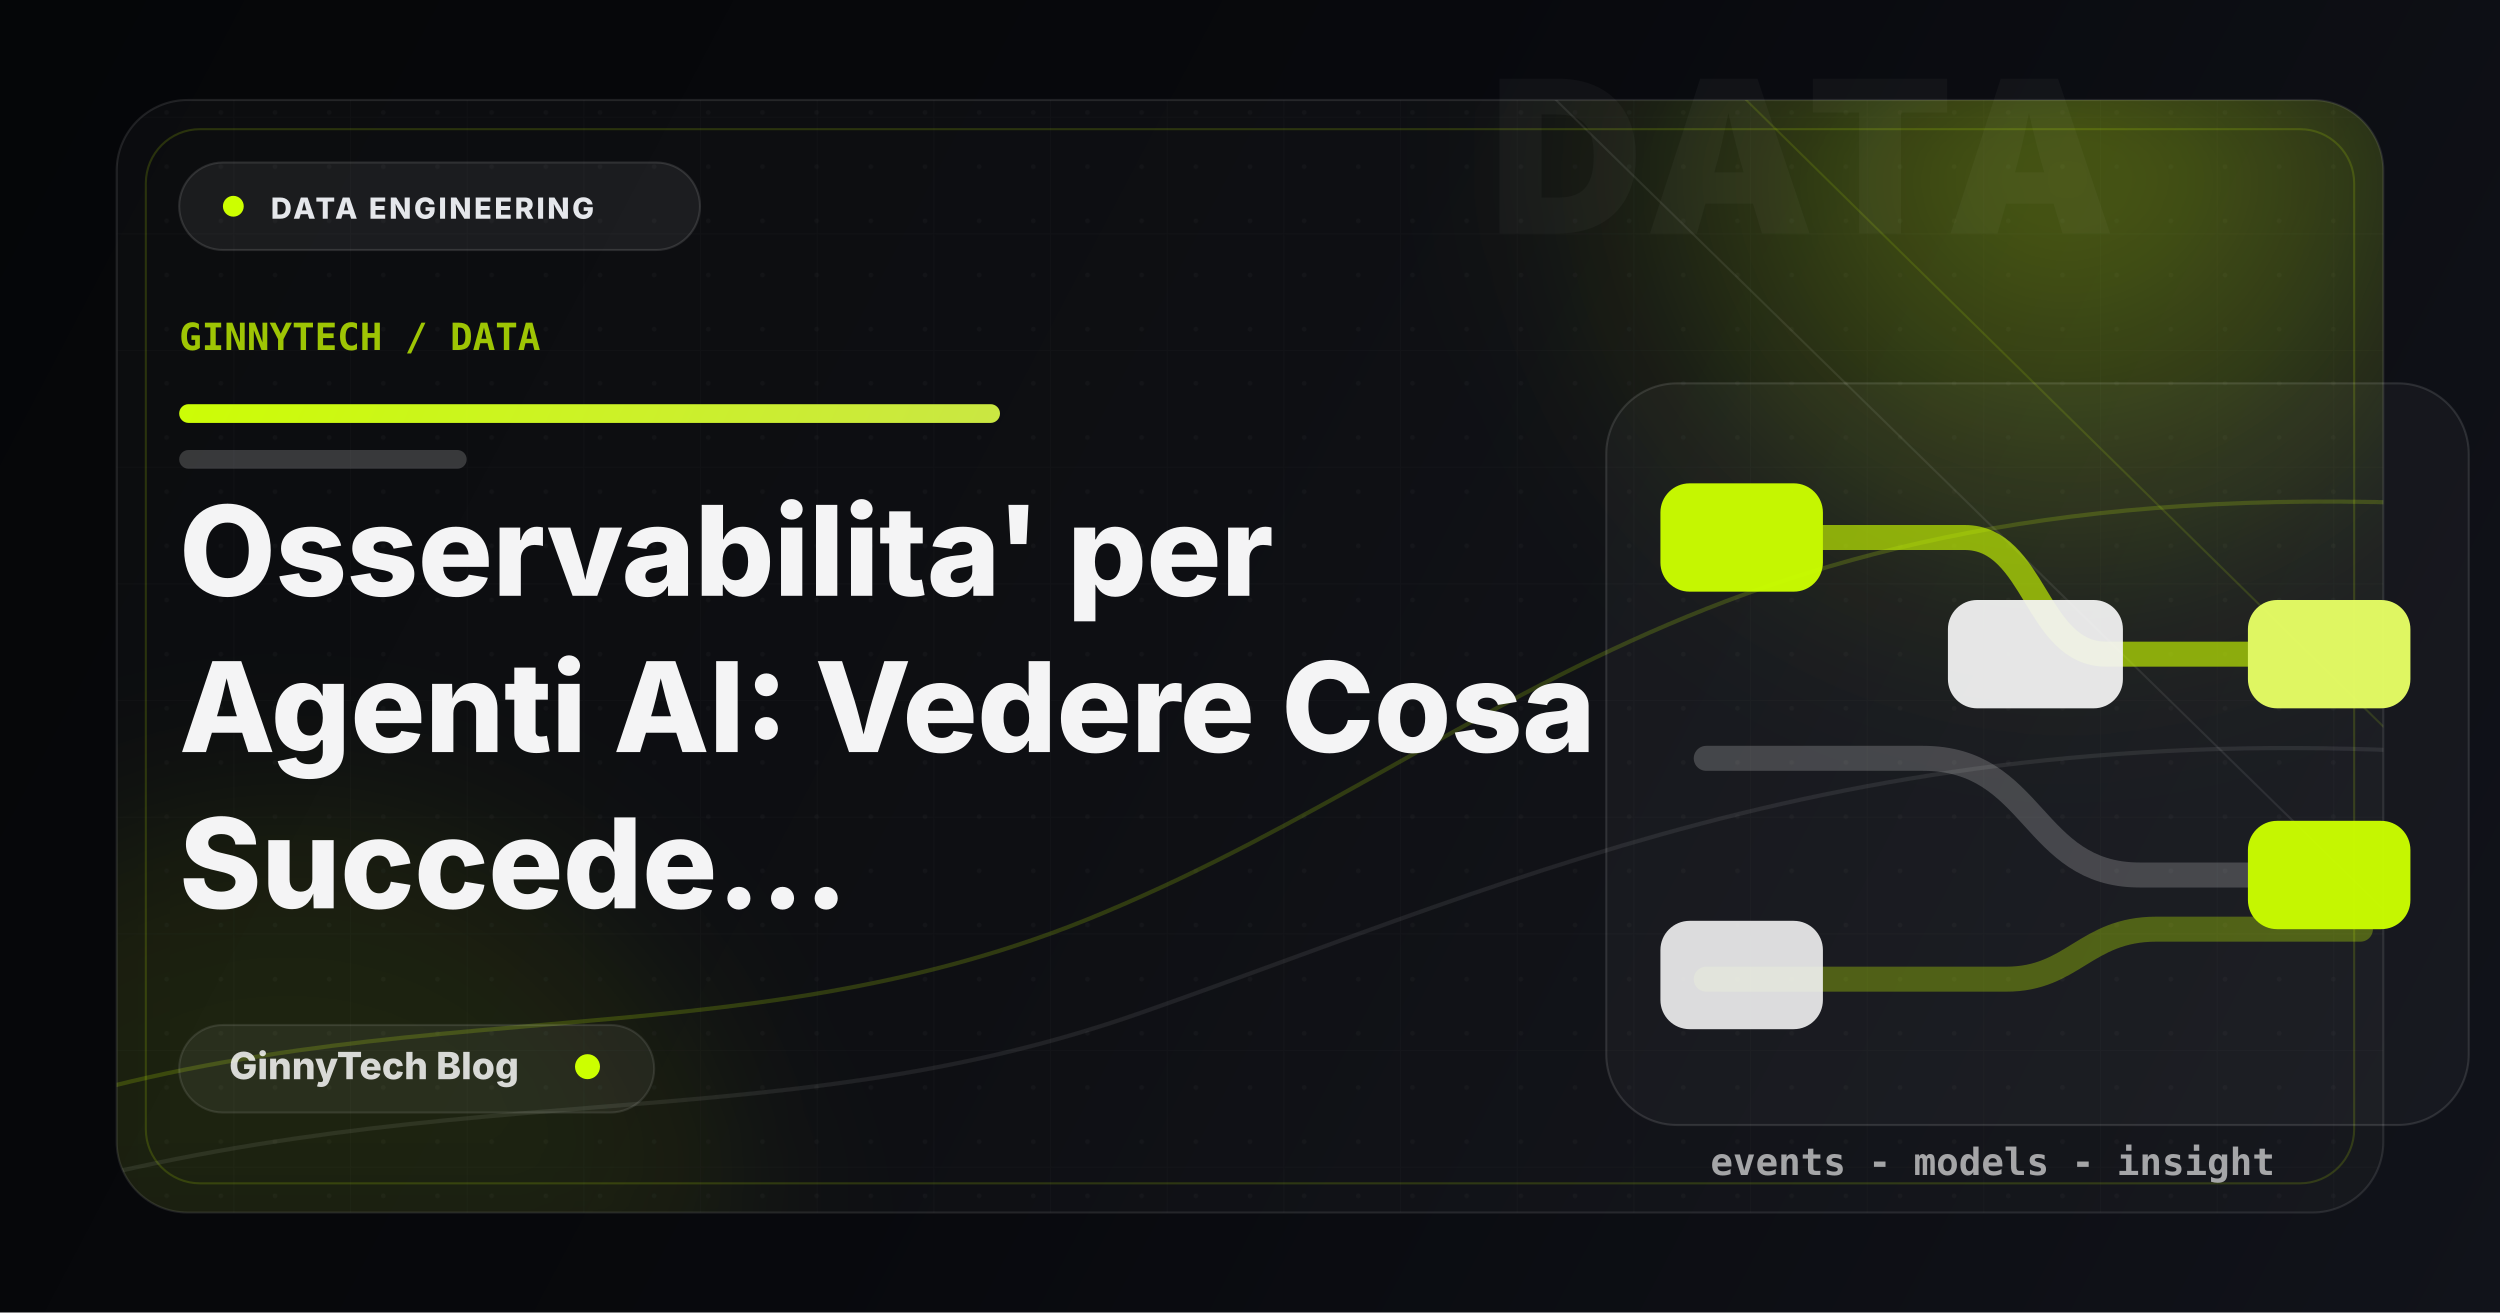
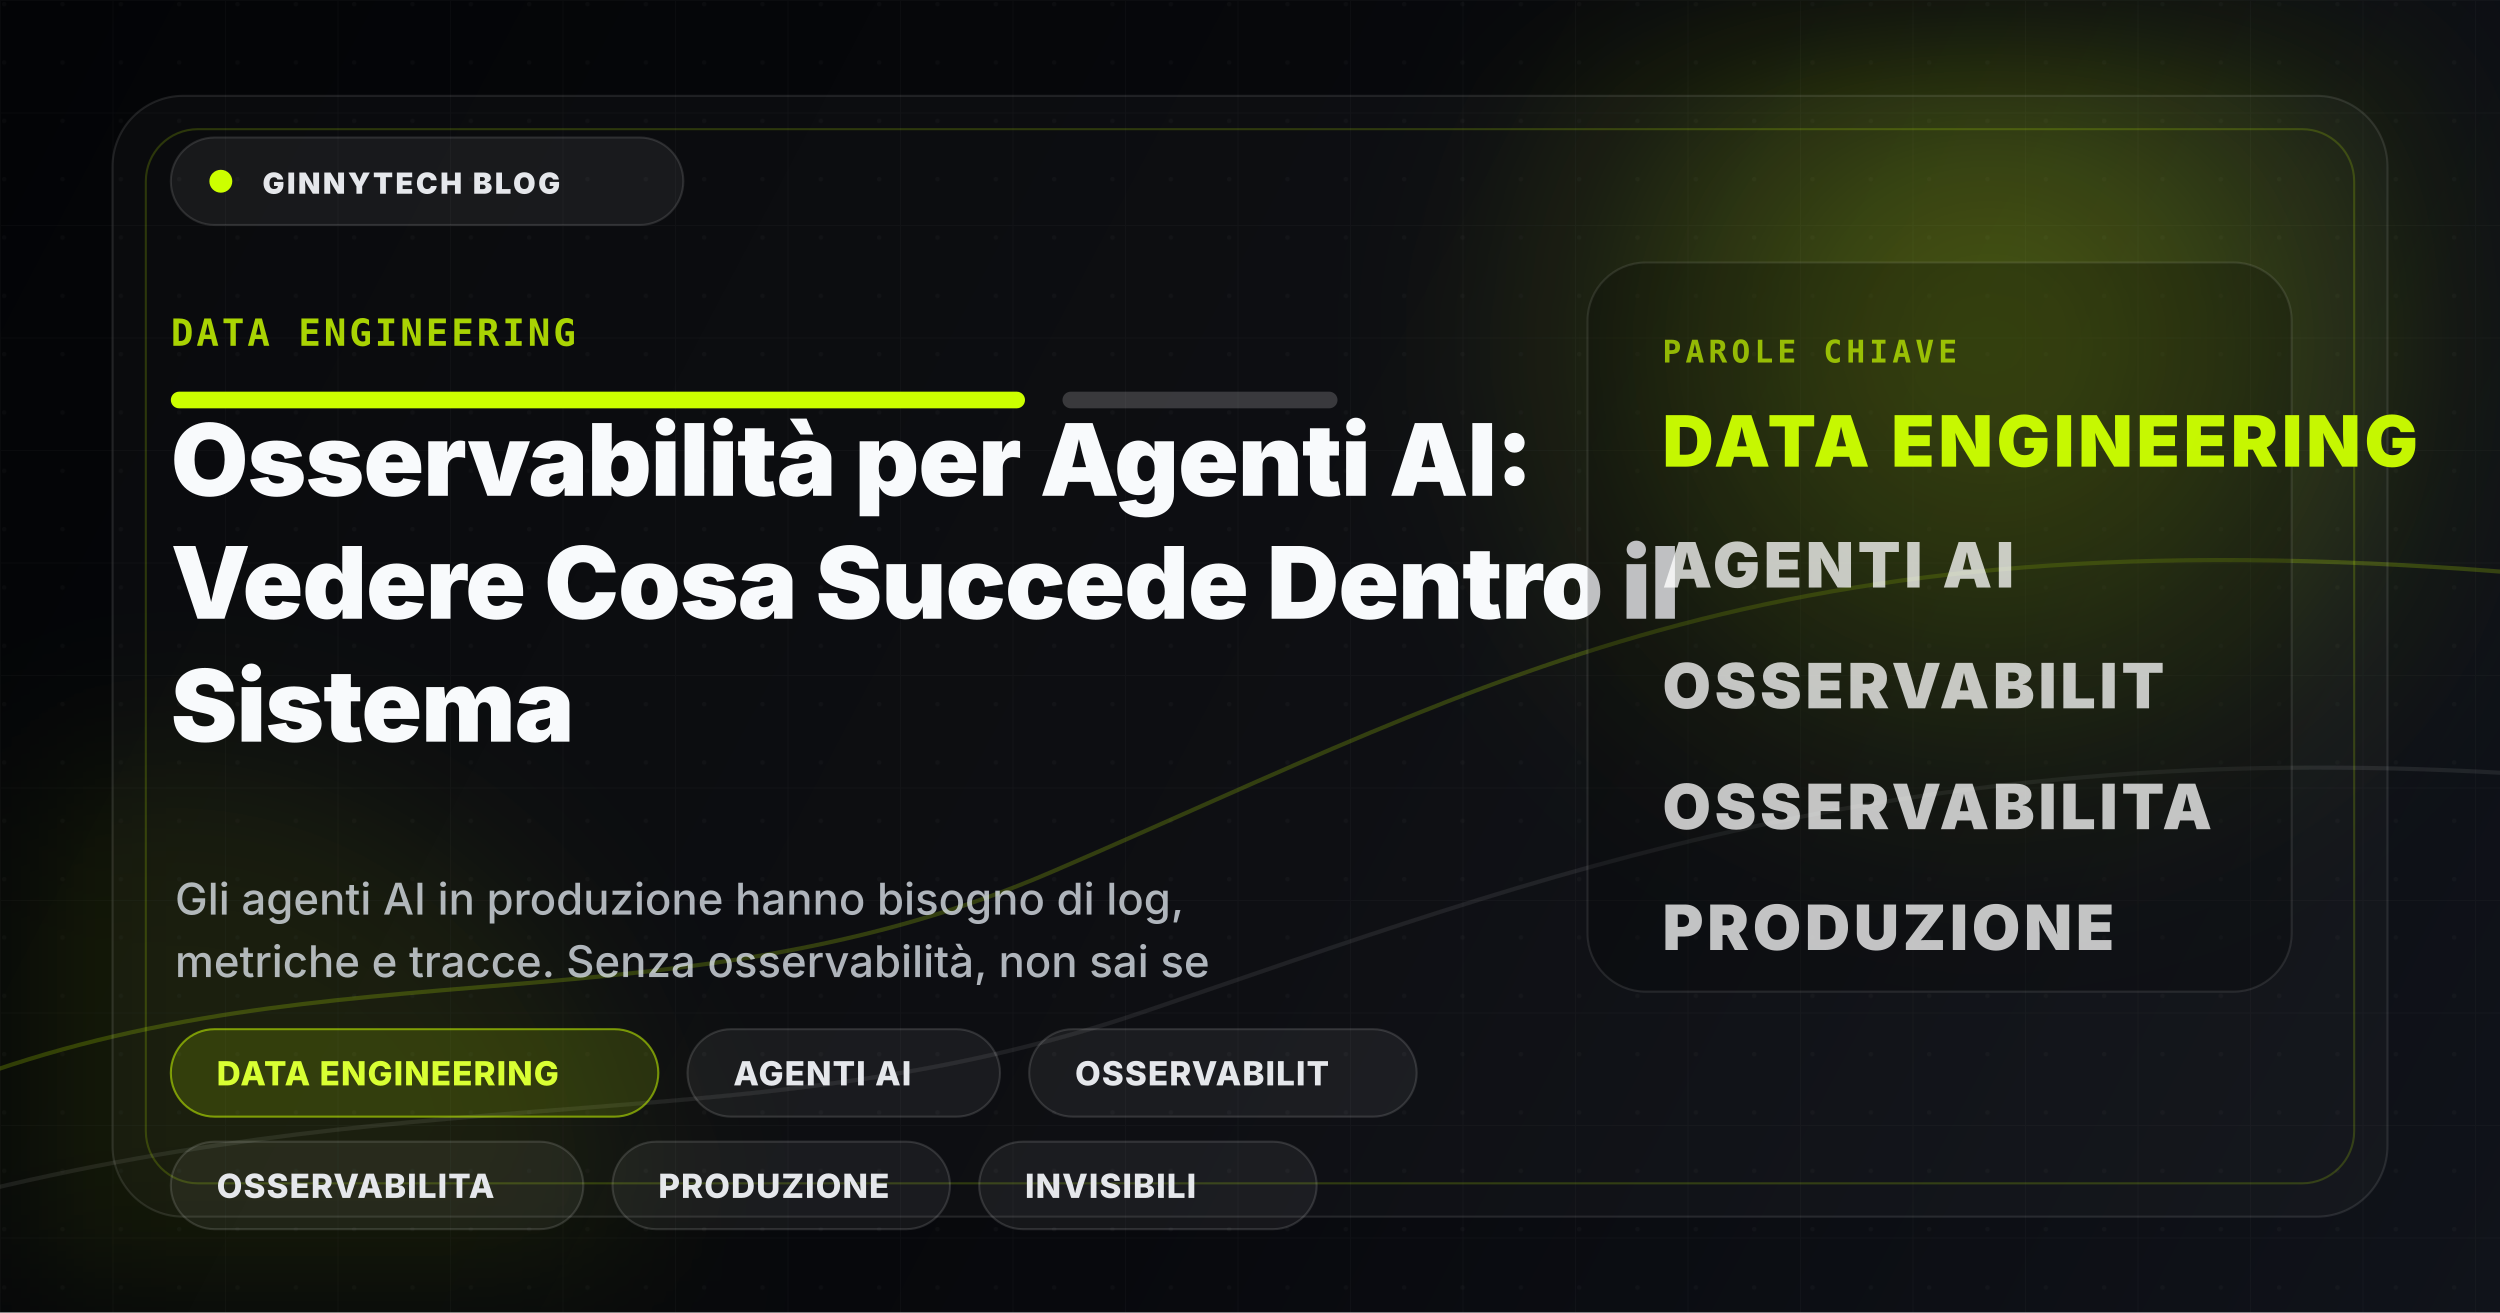
- <svg xmlns="http://www.w3.org/2000/svg" width="1200" height="630" viewBox="0 0 1200 630" fill="none">
+ <svg xmlns="http://www.w3.org/2000/svg" width="1200" height="630" viewBox="0 0 1200 630" fill="none" role="img" aria-label="Copertina articolo GinnyTech: Osservabilità per Agenti AI: Vedere Cosa Succede Dentro il Sistema">
  <defs>
    <linearGradient id="bg" x1="0" y1="0" x2="1200" y2="630" gradientUnits="userSpaceOnUse">
-       <stop offset="0" stop-color="#050608" />
-       <stop offset="0.46" stop-color="#08090d" />
-       <stop offset="1" stop-color="#11131a" />
+       <stop offset="0" stop-color="#030406" />
+       <stop offset="0.55" stop-color="#08090d" />
+       <stop offset="1" stop-color="#10131a" />
    </linearGradient>
-     <linearGradient id="lime" x1="96" y1="100" x2="1060" y2="548" gradientUnits="userSpaceOnUse">
-       <stop offset="0" stop-color="#ccff00" stop-opacity="1" />
-       <stop offset="0.52" stop-color="#e7ff65" stop-opacity="0.86" />
-       <stop offset="1" stop-color="#b3e600" stop-opacity="0.9" />
-     </linearGradient>
-     <radialGradient id="glow" cx="50%" cy="50%" r="50%">
-       <stop offset="0" stop-color="#ccff00" stop-opacity="0.35" />
+     <radialGradient id="limeGlow" cx="50%" cy="50%" r="50%">
+       <stop offset="0" stop-color="#ccff00" stop-opacity="0.34" />
      <stop offset="1" stop-color="#ccff00" stop-opacity="0" />
    </radialGradient>
-     <filter id="softBlur" x="-40%" y="-40%" width="180%" height="180%">
+     <pattern id="grid" width="54" height="54" patternUnits="userSpaceOnUse">
+       <path d="M54 0H0V54" stroke="rgba(255,255,255,0.07)" stroke-width="1" />
+     </pattern>
+     <pattern id="dots" width="28" height="28" patternUnits="userSpaceOnUse">
+       <circle cx="2" cy="2" r="1.1" fill="rgba(255,255,255,0.13)" />
+     </pattern>
+     <filter id="blur" x="-50%" y="-50%" width="200%" height="200%">
      <feGaussianBlur stdDeviation="44" />
    </filter>
-     <pattern id="dots" width="26" height="26" patternUnits="userSpaceOnUse">
-       <circle cx="2" cy="2" r="1.15" fill="rgba(255,255,255,0.12)" />
-     </pattern>
-     <pattern id="grid" width="56" height="56" patternUnits="userSpaceOnUse">
-       <path d="M56 0H0V56" stroke="rgba(255,255,255,0.08)" stroke-width="1" />
-     </pattern>
-     <clipPath id="frameClip">
-       <rect x="56" y="48" width="1088" height="534" rx="34" />
-     </clipPath>
  </defs>
  <rect width="1200" height="630" fill="url(#bg)" />
-   <g clip-path="url(#frameClip)">
-     <rect x="0" y="0" width="1200" height="630" fill="url(#grid)" opacity="0.2" />
-     <rect x="0" y="0" width="1200" height="630" fill="url(#dots)" opacity="0.2" />
-     <circle cx="992" cy="71" r="260" fill="url(#glow)" filter="url(#softBlur)" />
-     <circle cx="138" cy="602" r="210" fill="#ccff00" fill-opacity="0.09" filter="url(#softBlur)" />
-     <path d="M-20 544C180 470 350 514 530 438C730 354 826 218 1208 244" stroke="rgba(204,255,0,0.18)" stroke-width="2" />
-     <path d="M-18 582C212 512 366 550 548 486C736 420 906 338 1210 364" stroke="rgba(255,255,255,0.08)" stroke-width="2" />
-     <path d="M616 -80L1166 458" stroke="rgba(255,255,255,0.08)" stroke-width="1" />
-     <path d="M708 -80L1190 394" stroke="rgba(204,255,0,0.13)" stroke-width="1" />
+   <rect width="1200" height="630" fill="url(#grid)" opacity="0.34" />
+   <rect width="1200" height="630" fill="url(#dots)" opacity="0.18" />
+   <circle cx="955" cy="166" r="258" fill="url(#limeGlow)" filter="url(#blur)" />
+   <circle cx="80" cy="590" r="220" fill="#ccff00" fill-opacity="0.08" filter="url(#blur)" />
+   <path d="M-20 520C160 452 326 496 506 418C724 324 852 244 1220 276" stroke="rgba(204,255,0,0.20)" stroke-width="2" />
+   <path d="M-18 574C214 516 366 548 548 486C742 420 914 352 1218 372" stroke="rgba(255,255,255,0.08)" stroke-width="2" />
+   <rect x="54" y="46" width="1092" height="538" rx="34" fill="rgba(255,255,255,0.024)" stroke="rgba(255,255,255,0.10)" />
+   <rect x="70" y="62" width="1060" height="506" rx="25" stroke="rgba(204,255,0,0.18)" />
+   <g transform="translate(82 94)">
+     <rect x="0" y="-28" width="246" height="42" rx="21" fill="rgba(255,255,255,0.06)" stroke="rgba(255,255,255,0.12)" />
+     <circle cx="24" cy="-7" r="5.5" fill="#ccff00" />
+     <text x="44" y="-1" font-family="Montserrat, Inter, Arial, sans-serif" font-size="14" font-weight="850" letter-spacing="1.2" fill="#e5e7eb">GINNYTECH BLOG</text>
  </g>
-   <rect x="56" y="48" width="1088" height="534" rx="34" fill="rgba(255,255,255,0.025)" stroke="rgba(255,255,255,0.10)" />
-   <rect x="70" y="62" width="1060" height="506" rx="26" stroke="rgba(204,255,0,0.16)" stroke-width="1" />
-   <rect x="86" y="78" width="250" height="42" rx="21" fill="rgba(255,255,255,0.065)" stroke="rgba(255,255,255,0.12)" />
-   <circle cx="112" cy="99" r="5" fill="#ccff00" />
-   <text x="130" y="105" font-family="Montserrat, Inter, Arial, sans-serif" font-size="14" font-weight="800" letter-spacing="1.2" fill="#e5e7eb">DATA ENGINEERING</text>
-   <text x="86" y="168" font-family="JetBrains Mono, Consolas, monospace" font-size="18" font-weight="700" fill="rgba(204,255,0,0.76)">GINNYTECH / DATA</text>
-   <rect x="86" y="194" width="394" height="9" rx="4.5" fill="url(#lime)" />
-   <rect x="86" y="216" width="138" height="9" rx="4.5" fill="rgba(255,255,255,0.18)" />
-   <text x="715" y="112" font-family="Montserrat, Inter, Arial, sans-serif" font-size="102" font-weight="900" letter-spacing="6" fill="rgba(255,255,255,0.035)">DATA</text>
-   <g transform="translate(745 150)" opacity="0.96">
-     <rect x="26" y="34" width="414" height="356" rx="34" fill="rgba(255,255,255,0.035)" stroke="rgba(255,255,255,0.12)" />
-     <path d="M74 108H198C232 108 232 164 266 164H388" stroke="rgba(204,255,0,0.65)" stroke-width="12" stroke-linecap="round" fill="none" />
-     <path d="M74 214H178C232 214 230 270 282 270H388" stroke="rgba(255,255,255,0.2)" stroke-width="12" stroke-linecap="round" fill="none" />
-     <path d="M74 320H218C250 320 256 296 290 296H388" stroke="rgba(204,255,0,0.32)" stroke-width="12" stroke-linecap="round" fill="none" />
-     <rect x="52" y="82" width="78" height="52" rx="14" fill="#ccff00" />
-     <rect x="190" y="138" width="84" height="52" rx="14" fill="rgba(255,255,255,0.92)" />
-     <rect x="334" y="138" width="78" height="52" rx="14" fill="#e7ff65" />
-     <rect x="52" y="292" width="78" height="52" rx="14" fill="rgba(255,255,255,0.88)" />
-     <rect x="334" y="244" width="78" height="52" rx="14" fill="#ccff00" />
-     <text x="76" y="414" font-family="JetBrains Mono, Consolas, monospace" font-size="18" font-weight="700" fill="rgba(255,255,255,0.64)">events - models - insight</text>
+   <text x="82" y="166" font-family="JetBrains Mono, Consolas, monospace" font-size="18" font-weight="800" letter-spacing="1.4" fill="rgba(204,255,0,0.82)">DATA ENGINEERING</text>
+   <rect x="82" y="188" width="410" height="8" rx="4" fill="#ccff00" />
+   <rect x="510" y="188" width="132" height="8" rx="4" fill="rgba(255,255,255,0.18)" />
+   <text x="82" y="238" font-family="Montserrat, Inter, Arial, sans-serif" font-size="48" font-weight="850" letter-spacing="-0.4" fill="#f8fafc">Osservabilità per Agenti AI:</text>
+   <text x="82" y="297" font-family="Montserrat, Inter, Arial, sans-serif" font-size="48" font-weight="850" letter-spacing="-0.4" fill="#f8fafc">Vedere Cosa Succede Dentro il</text>
+   <text x="82" y="356" font-family="Montserrat, Inter, Arial, sans-serif" font-size="48" font-weight="850" letter-spacing="-0.4" fill="#f8fafc">Sistema</text>
+   <text x="84" y="439" font-family="Inter, Arial, sans-serif" font-size="21" font-weight="500" fill="rgba(226,232,240,0.76)">Gli agenti AI in produzione hanno bisogno di log,</text>
+   <text x="84" y="469" font-family="Inter, Arial, sans-serif" font-size="21" font-weight="500" fill="rgba(226,232,240,0.76)">metriche e tracce. Senza osservabilità, non sai se</text>
+   <g opacity="0.96">
+     <rect x="762" y="126" width="338" height="350" rx="28" fill="rgba(0,0,0,0.24)" stroke="rgba(255,255,255,0.10)" />
+     <text x="798" y="174" font-family="JetBrains Mono, Consolas, monospace" font-size="15" font-weight="800" letter-spacing="2" fill="rgba(204,255,0,0.70)">PAROLE CHIAVE</text>
+     <text x="798" y="224" font-family="Montserrat, Inter, Arial, sans-serif" font-size="34" font-weight="900" letter-spacing="1.8" fill="#ccff00">DATA ENGINEERING</text>
+     <text x="798" y="282" font-family="Montserrat, Inter, Arial, sans-serif" font-size="30" font-weight="900" letter-spacing="1.8" fill="rgba(255,255,255,0.78)">AGENTI AI</text>
+     <text x="798" y="340" font-family="Montserrat, Inter, Arial, sans-serif" font-size="30" font-weight="900" letter-spacing="1.8" fill="rgba(255,255,255,0.78)">OSSERVABILIT</text>
+     <text x="798" y="398" font-family="Montserrat, Inter, Arial, sans-serif" font-size="30" font-weight="900" letter-spacing="1.8" fill="rgba(255,255,255,0.78)">OSSERVABILITA</text>
+     <text x="798" y="456" font-family="Montserrat, Inter, Arial, sans-serif" font-size="30" font-weight="900" letter-spacing="1.8" fill="rgba(255,255,255,0.78)">PRODUZIONE</text>
  </g>
-   <text x="86" y="286" font-family="Montserrat, Inter, Arial, sans-serif" font-size="60" font-weight="800" letter-spacing="-0.2" fill="#f4f4f5">Osservabilita' per</text>
-   <text x="86" y="361" font-family="Montserrat, Inter, Arial, sans-serif" font-size="60" font-weight="800" letter-spacing="-0.2" fill="#f4f4f5">Agenti AI: Vedere Cosa</text>
-   <text x="86" y="436" font-family="Montserrat, Inter, Arial, sans-serif" font-size="60" font-weight="800" letter-spacing="-0.2" fill="#f4f4f5">Succede...</text>
-   <g transform="translate(86 520)">
-     <rect x="0" y="-28" width="228" height="42" rx="21" fill="rgba(255,255,255,0.055)" stroke="rgba(255,255,255,0.10)" />
-     <text x="24" y="-2" font-family="Montserrat, Inter, Arial, sans-serif" font-size="18" font-weight="800" fill="rgba(255,255,255,0.82)">GinnyTech Blog</text>
-     <circle cx="196" cy="-8" r="6" fill="#ccff00" />
+   <g transform="translate(82 526)">
+     <rect x="0" y="-32" width="234" height="42" rx="21" fill="rgba(204,255,0,0.14)" stroke="rgba(204,255,0,0.52)" />
+     <text x="22" y="-5" font-family="Montserrat, Inter, Arial, sans-serif" font-size="16" font-weight="800" letter-spacing="0.5" fill="#d9ff33">DATA ENGINEERING</text>
+   </g>
+   <g transform="translate(330 526)">
+     <rect x="0" y="-32" width="150" height="42" rx="21" fill="rgba(255,255,255,0.055)" stroke="rgba(255,255,255,0.13)" />
+     <text x="22" y="-5" font-family="Montserrat, Inter, Arial, sans-serif" font-size="16" font-weight="800" letter-spacing="0.5" fill="#e5e7eb">AGENTI AI</text>
+   </g>
+   <g transform="translate(494 526)">
+     <rect x="0" y="-32" width="186" height="42" rx="21" fill="rgba(255,255,255,0.055)" stroke="rgba(255,255,255,0.13)" />
+     <text x="22" y="-5" font-family="Montserrat, Inter, Arial, sans-serif" font-size="16" font-weight="800" letter-spacing="0.5" fill="#e5e7eb">OSSERVABILIT</text>
+   </g>
+   <g transform="translate(82 580)">
+     <rect x="0" y="-32" width="198" height="42" rx="21" fill="rgba(255,255,255,0.055)" stroke="rgba(255,255,255,0.13)" />
+     <text x="22" y="-5" font-family="Montserrat, Inter, Arial, sans-serif" font-size="16" font-weight="800" letter-spacing="0.5" fill="#e5e7eb">OSSERVABILITA</text>
+   </g>
+   <g transform="translate(294 580)">
+     <rect x="0" y="-32" width="162" height="42" rx="21" fill="rgba(255,255,255,0.055)" stroke="rgba(255,255,255,0.13)" />
+     <text x="22" y="-5" font-family="Montserrat, Inter, Arial, sans-serif" font-size="16" font-weight="800" letter-spacing="0.5" fill="#e5e7eb">PRODUZIONE</text>
+   </g>
+   <g transform="translate(470 580)">
+     <rect x="0" y="-32" width="162" height="42" rx="21" fill="rgba(255,255,255,0.055)" stroke="rgba(255,255,255,0.13)" />
+     <text x="22" y="-5" font-family="Montserrat, Inter, Arial, sans-serif" font-size="16" font-weight="800" letter-spacing="0.5" fill="#e5e7eb">INVISIBILI</text>
  </g>
</svg>
